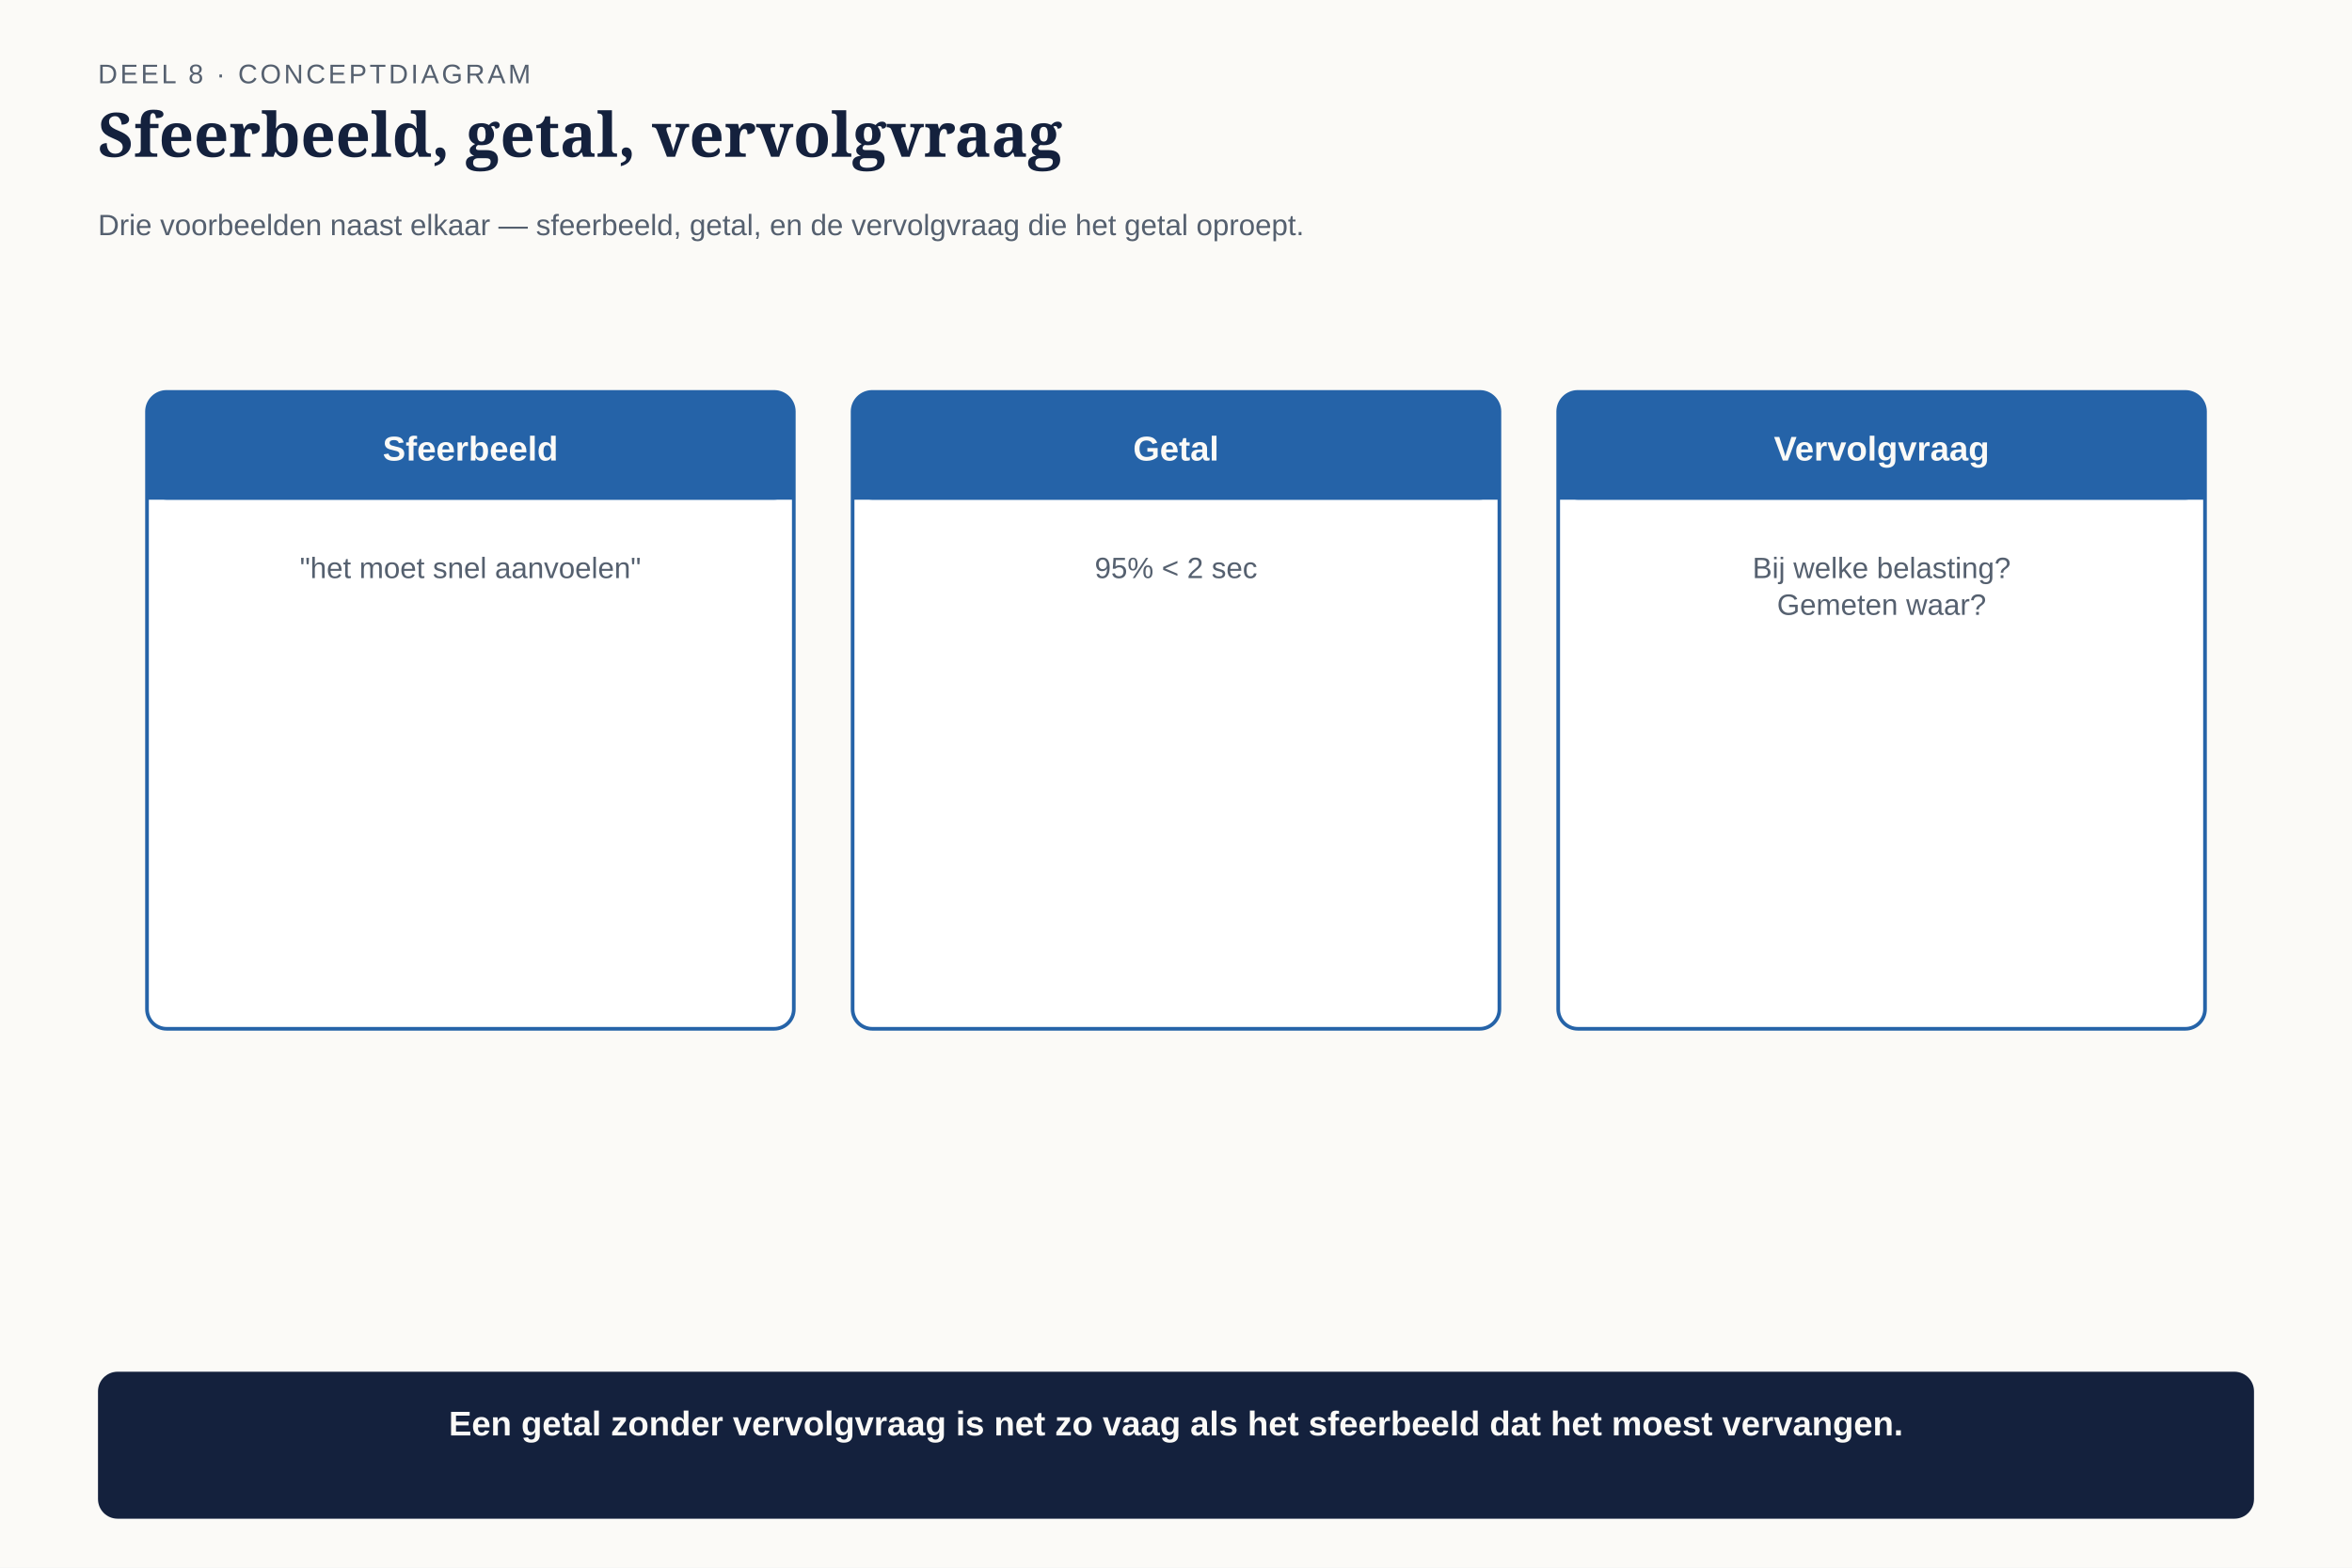
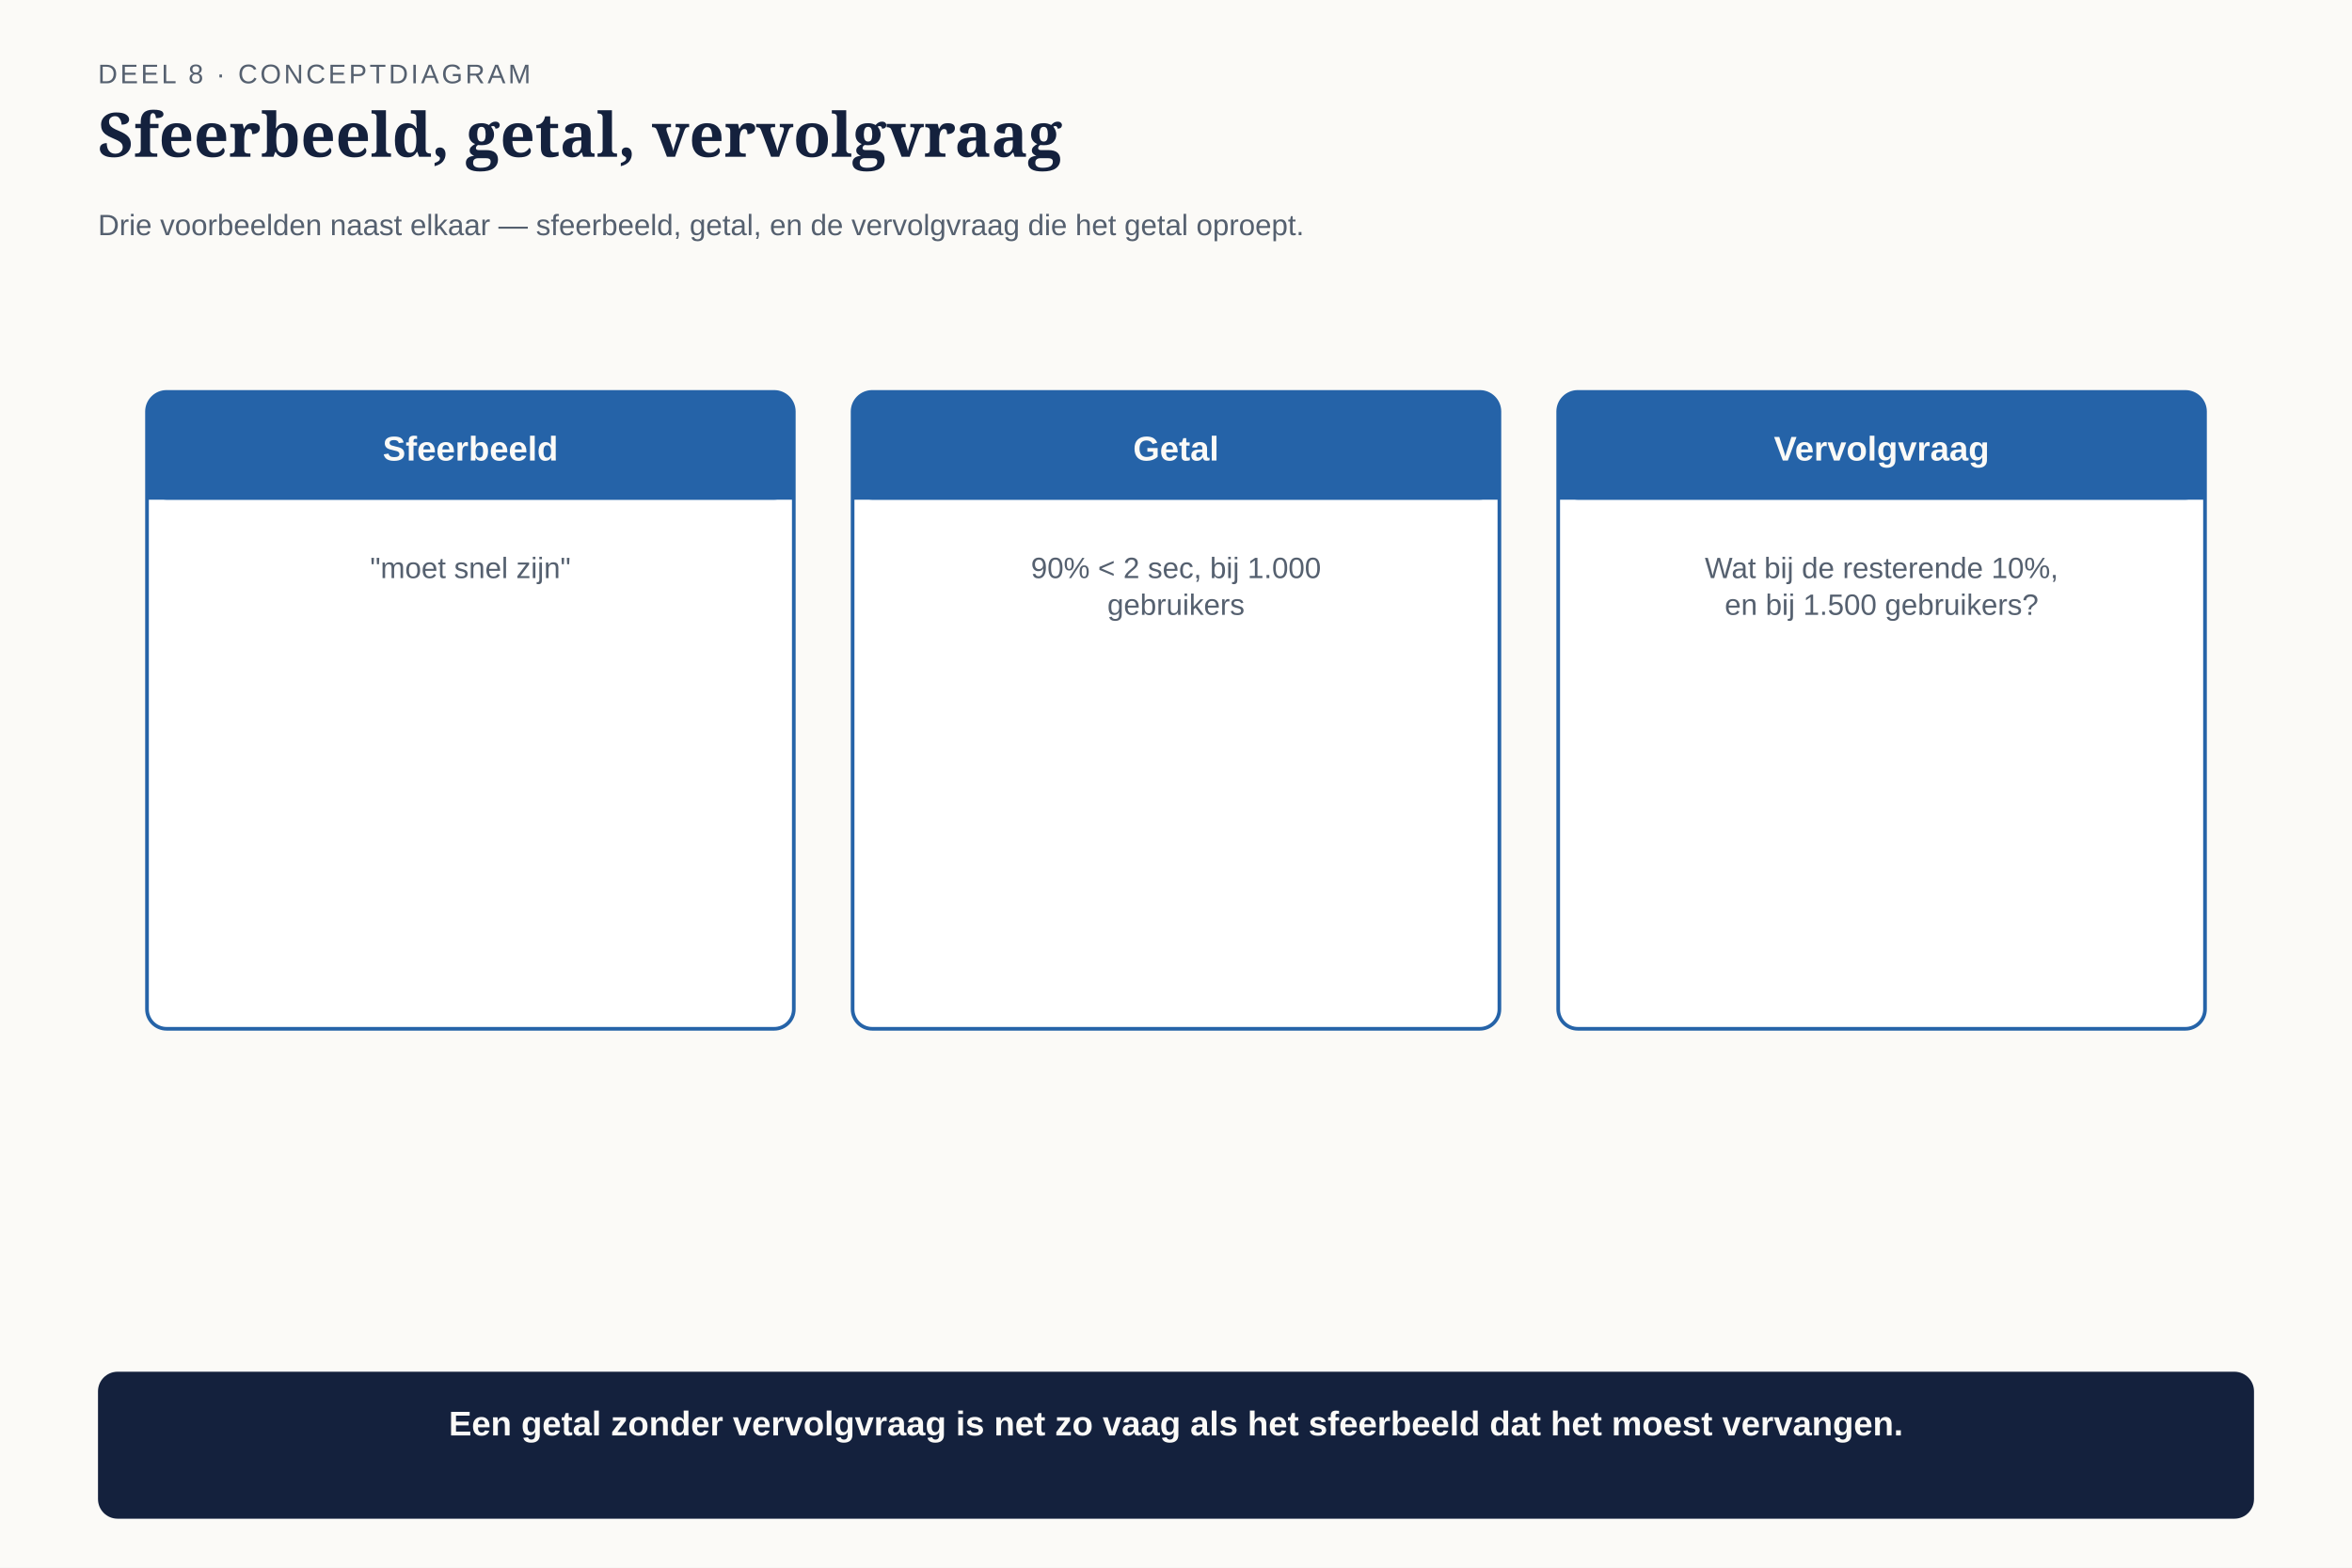
<svg xmlns="http://www.w3.org/2000/svg" viewBox="0 0 960 640" font-family="'DM Sans', Arial, sans-serif" width="960" height="640" preserveAspectRatio="xMidYMid meet">
  <defs>
    <style>
      .paper { fill:#FBFAF7; }
      .label { font-size:14px; font-weight:700; fill:#14213D; }
      .label-light { font-size:14px; font-weight:700; fill:#FBFAF7; }
      .sub { font-size:12px; fill:#55606F; }
      .sub-light { font-size:12px; fill:#DFDCD3; }
      .title { font-family:'Cormorant Garamond', Georgia, serif; font-size:25px; fill:#14213D; font-weight:600; }
      .title-sm { font-family:'Cormorant Garamond', Georgia, serif; font-size:19px; fill:#14213D; font-weight:600; }
      .kicker { font-size:11px; fill:#55606F; letter-spacing:.10em; }
      .arrow { stroke:#2563A8; stroke-width:2; fill:none; marker-end:url(#arrb); }
      .arrow-muted { stroke:#55606F; stroke-width:1.5; fill:none; marker-end:url(#arrm); }
      .arrow-amber { stroke:#E9A13B; stroke-width:2; fill:none; marker-end:url(#arra); }
    </style>
    <marker id="arrb" markerWidth="10" markerHeight="10" refX="6" refY="3" orient="auto">
      <path d="M0,0 L6,3 L0,6 Z" fill="#2563A8" />
    </marker>
    <marker id="arrm" markerWidth="10" markerHeight="10" refX="6" refY="3" orient="auto">
      <path d="M0,0 L6,3 L0,6 Z" fill="#55606F" />
    </marker>
    <marker id="arra" markerWidth="10" markerHeight="10" refX="6" refY="3" orient="auto">
      <path d="M0,0 L6,3 L0,6 Z" fill="#E9A13B" />
    </marker>
  </defs>
  <rect width="960" height="640" class="paper" />
  <text x="40" y="34" class="kicker">DEEL 8 · CONCEPTDIAGRAM</text>
  <text x="40" y="64" class="title">Sfeerbeeld, getal, vervolgvraag</text>
  <text x="40" y="96" class="sub">Drie voorbeelden naast elkaar — sfeerbeeld, getal, en de vervolgvraag die het getal oproept.</text>
  <rect x="60" y="160" width="264" height="260" rx="8" fill="#FFFFFF" stroke="#2563A8" stroke-width="1.5" />
  <rect x="60" y="160" width="264" height="44" rx="8" fill="#2563A8" />
  <rect x="60" y="182" width="264" height="22" fill="#2563A8" />
  <text x="192" y="188" text-anchor="middle" class="label-light">Sfeerbeeld</text>
-   <text x="192" y="236" text-anchor="middle" class="sub">"het moet snel aanvoelen"</text>
+   <text x="192" y="236" text-anchor="middle" class="sub">"moet snel zijn"</text>
  <rect x="348" y="160" width="264" height="260" rx="8" fill="#FFFFFF" stroke="#2563A8" stroke-width="1.5" />
  <rect x="348" y="160" width="264" height="44" rx="8" fill="#2563A8" />
  <rect x="348" y="182" width="264" height="22" fill="#2563A8" />
  <text x="480" y="188" text-anchor="middle" class="label-light">Getal</text>
-   <text x="480" y="236" text-anchor="middle" class="sub">95% &lt; 2 sec</text>
+   <text x="480" y="236" text-anchor="middle" class="sub">90% &lt; 2 sec, bij 1.000</text>
+   <text x="480" y="251" text-anchor="middle" class="sub">gebruikers</text>
  <rect x="636" y="160" width="264" height="260" rx="8" fill="#FFFFFF" stroke="#2563A8" stroke-width="1.5" />
  <rect x="636" y="160" width="264" height="44" rx="8" fill="#2563A8" />
  <rect x="636" y="182" width="264" height="22" fill="#2563A8" />
  <text x="768" y="188" text-anchor="middle" class="label-light">Vervolgvraag</text>
-   <text x="768" y="236" text-anchor="middle" class="sub">Bij welke belasting?</text>
-   <text x="768" y="251" text-anchor="middle" class="sub">Gemeten waar?</text>
+   <text x="768" y="236" text-anchor="middle" class="sub">Wat bij de resterende 10%,</text>
+   <text x="768" y="251" text-anchor="middle" class="sub">en bij 1.500 gebruikers?</text>
  <rect x="40" y="560" width="880" height="60" rx="8" fill="#14213D" />
  <text x="480" y="586" text-anchor="middle" class="label-light">Een getal zonder vervolgvraag is net zo vaag als het sfeerbeeld dat het moest vervangen.</text>
</svg>
